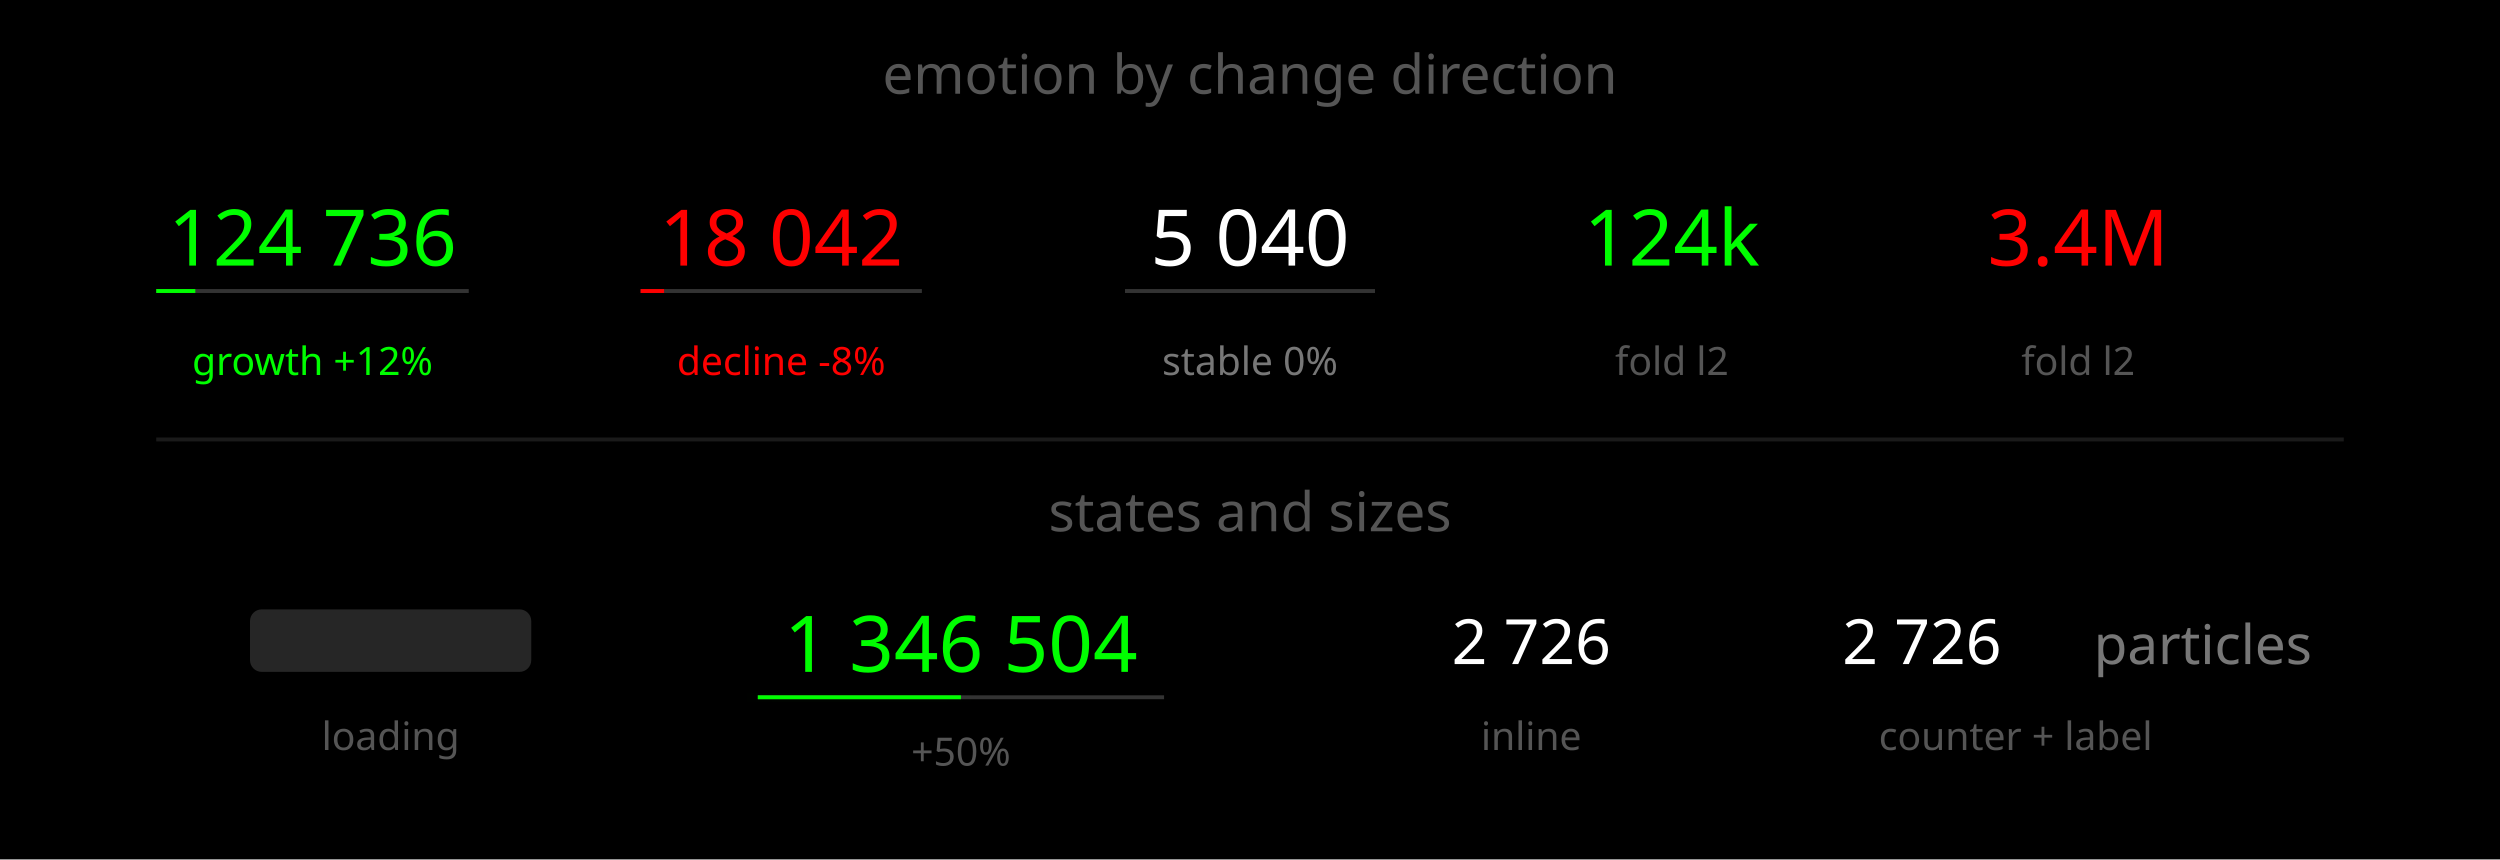
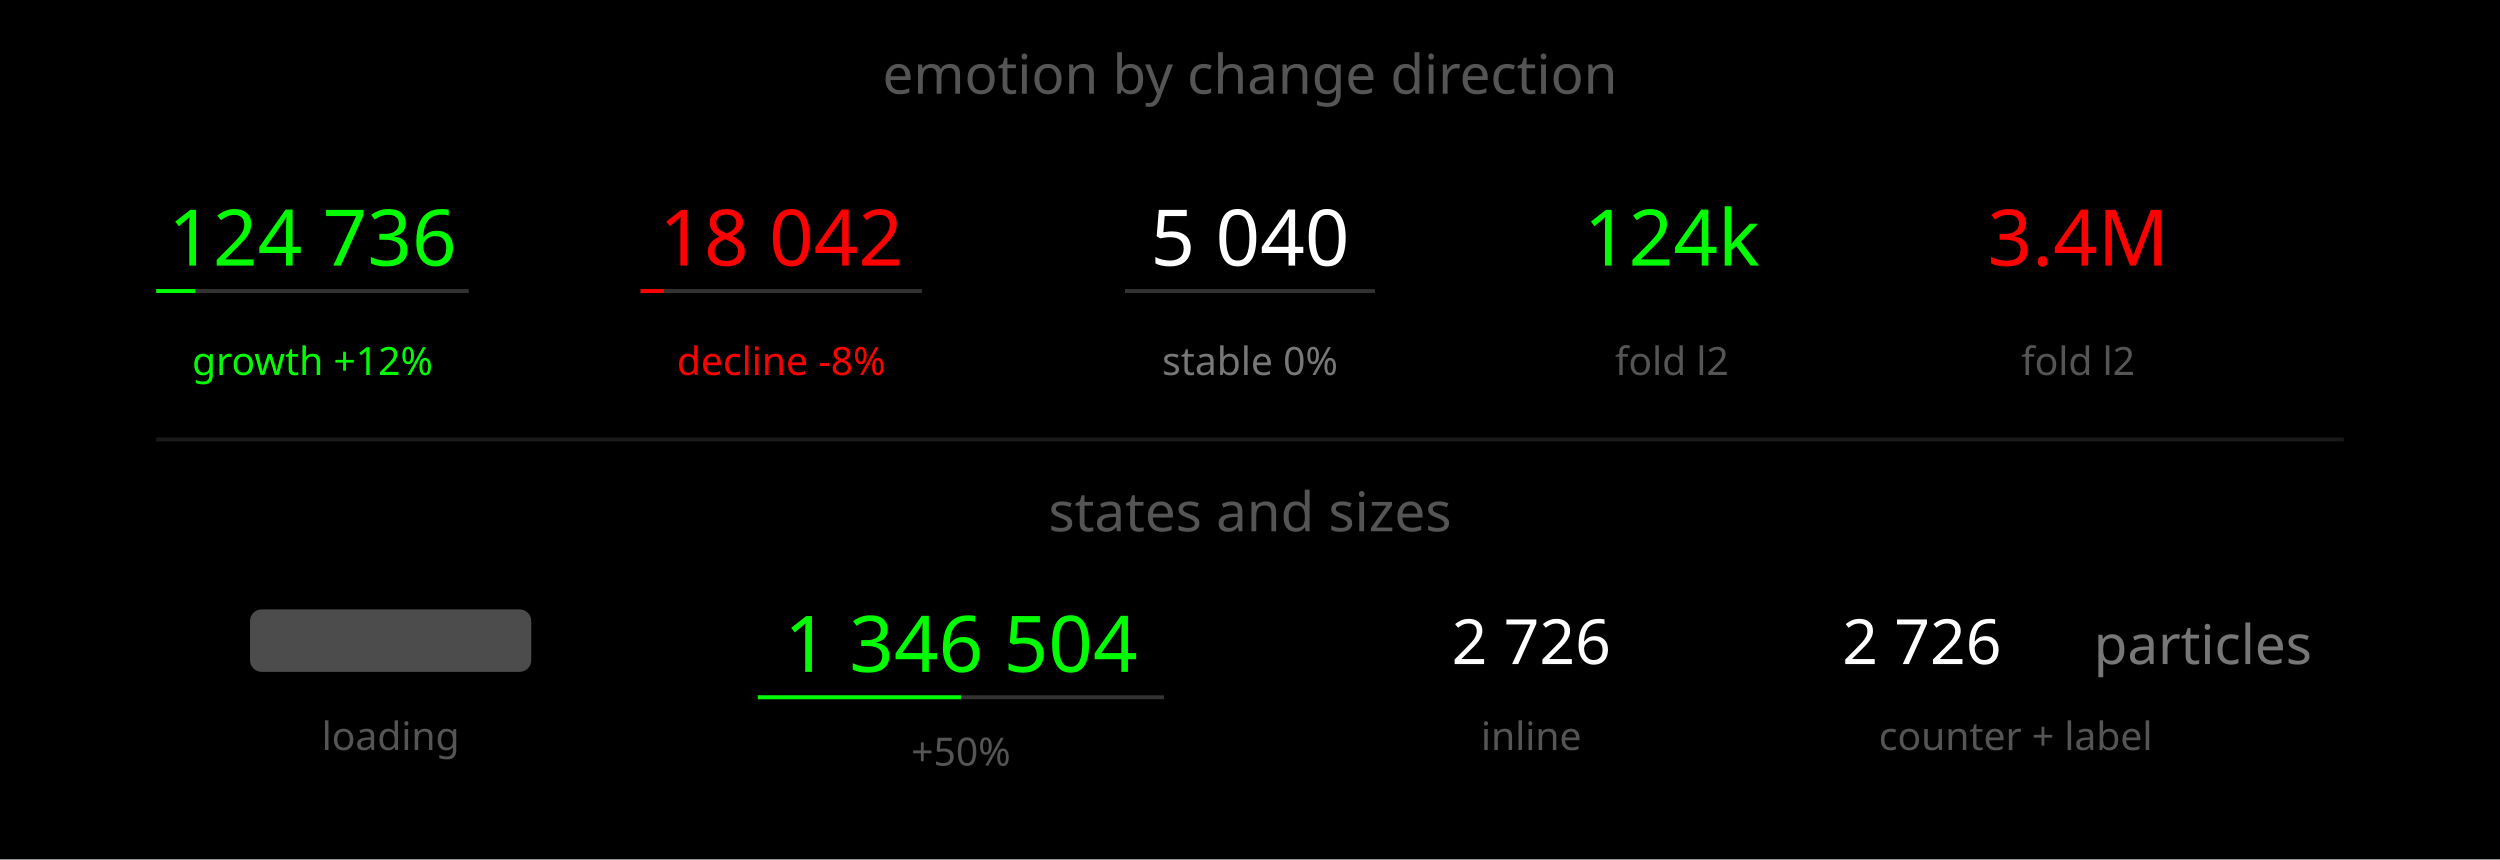
<svg xmlns="http://www.w3.org/2000/svg" viewBox="0 0 640 220" width="640" height="220">
  <defs>
    <filter id="gg" x="-10%" y="-50%" width="120%" height="200%">
      <feGaussianBlur stdDeviation="3" result="b" />
      <feFlood flood-color="#00fe00" flood-opacity="0.4" result="c" />
      <feComposite in="c" in2="b" operator="in" result="cb" />
      <feMerge>
        <feMergeNode in="cb" />
        <feMergeNode in="SourceGraphic" />
      </feMerge>
    </filter>
    <filter id="gr" x="-10%" y="-50%" width="120%" height="200%">
      <feGaussianBlur stdDeviation="3" result="b" />
      <feFlood flood-color="#ff0000" flood-opacity="0.4" result="c" />
      <feComposite in="c" in2="b" operator="in" result="cb" />
      <feMerge>
        <feMergeNode in="cb" />
        <feMergeNode in="SourceGraphic" />
      </feMerge>
    </filter>
  </defs>
  <rect width="640" height="220" fill="#000" />
  <text x="320" y="24" font-family="Play, sans-serif" font-size="14" fill="#555" text-anchor="middle">emotion by change direction</text>
  <g transform="translate(36, 44)">
    <text x="44" y="24" font-family="Play, sans-serif" font-size="20" fill="#00fe00" text-anchor="middle" style="font-variant-numeric:tabular-nums">124 736</text>
    <rect x="4" y="30" width="80" height="1" fill="#333" />
    <rect x="4" y="30" width="10" height="1" fill="#00fe00" filter="url(#gg)" />
    <text x="44" y="52" font-family="Play, sans-serif" font-size="10" fill="#00fe00" text-anchor="middle">growth +12%</text>
  </g>
  <g transform="translate(156, 44)">
    <text x="44" y="24" font-family="Play, sans-serif" font-size="20" fill="#ff0000" text-anchor="middle" style="font-variant-numeric:tabular-nums">18 042</text>
    <rect x="8" y="30" width="72" height="1" fill="#333" />
    <rect x="8" y="30" width="6" height="1" fill="#ff0000" filter="url(#gr)" />
    <text x="44" y="52" font-family="Play, sans-serif" font-size="10" fill="#ff0000" text-anchor="middle">decline -8%</text>
  </g>
  <g transform="translate(276, 44)">
    <text x="44" y="24" font-family="Play, sans-serif" font-size="20" fill="#fff" text-anchor="middle" style="font-variant-numeric:tabular-nums">5 040</text>
    <rect x="12" y="30" width="64" height="1" fill="#333" />
    <text x="44" y="52" font-family="Play, sans-serif" font-size="10" fill="#777" text-anchor="middle">stable 0%</text>
  </g>
  <g transform="translate(396, 44)">
    <text x="32" y="24" font-family="Play, sans-serif" font-size="20" fill="#00fe00" text-anchor="middle" style="font-variant-numeric:tabular-nums">124k</text>
    <text x="32" y="52" font-family="Play, sans-serif" font-size="10" fill="#555" text-anchor="middle">fold l2</text>
  </g>
  <g transform="translate(500, 44)">
    <text x="32" y="24" font-family="Play, sans-serif" font-size="20" fill="#ff0000" text-anchor="middle" style="font-variant-numeric:tabular-nums">3.4M</text>
    <text x="32" y="52" font-family="Play, sans-serif" font-size="10" fill="#555" text-anchor="middle">fold l2</text>
  </g>
  <rect x="40" y="112" width="560" height="1" fill="#1a1a1a" />
  <text x="320" y="136" font-family="Play, sans-serif" font-size="14" fill="#555" text-anchor="middle">states and sizes</text>
  <g transform="translate(60, 152)">
-     <rect x="4" y="4" width="72" height="16" rx="3" fill="#fff" opacity="0.15" />
+     <rect x="4" y="4" width="72" height="16" rx="3" fill="#fff" opacity="0.3" />
    <text x="40" y="40" font-family="Play, sans-serif" font-size="10" fill="#555" text-anchor="middle">loading</text>
  </g>
  <g transform="translate(190, 148)">
    <text x="56" y="24" font-family="Play, sans-serif" font-size="20" fill="#00fe00" text-anchor="middle" style="font-variant-numeric:tabular-nums">1 346 504</text>
    <rect x="4" y="30" width="104" height="1" fill="#333" />
    <rect x="4" y="30" width="52" height="1" fill="#00fe00" filter="url(#gg)" />
    <text x="56" y="48" font-family="Play, sans-serif" font-size="10" fill="#555" text-anchor="middle">+50%</text>
  </g>
  <g transform="translate(360, 152)">
    <text x="32" y="18" font-family="Play, sans-serif" font-size="16" fill="#fff" text-anchor="middle" style="font-variant-numeric:tabular-nums">2 726</text>
    <text x="32" y="40" font-family="Play, sans-serif" font-size="10" fill="#555" text-anchor="middle">inline</text>
  </g>
  <g transform="translate(460, 152)">
    <text x="32" y="18" font-family="Play, sans-serif" font-size="16" fill="#fff" text-anchor="middle" style="font-variant-numeric:tabular-nums">2 726</text>
    <text x="76" y="18" font-family="Play, sans-serif" font-size="14" fill="#777">particles</text>
    <text x="56" y="40" font-family="Play, sans-serif" font-size="10" fill="#555" text-anchor="middle">counter + label</text>
  </g>
</svg>
